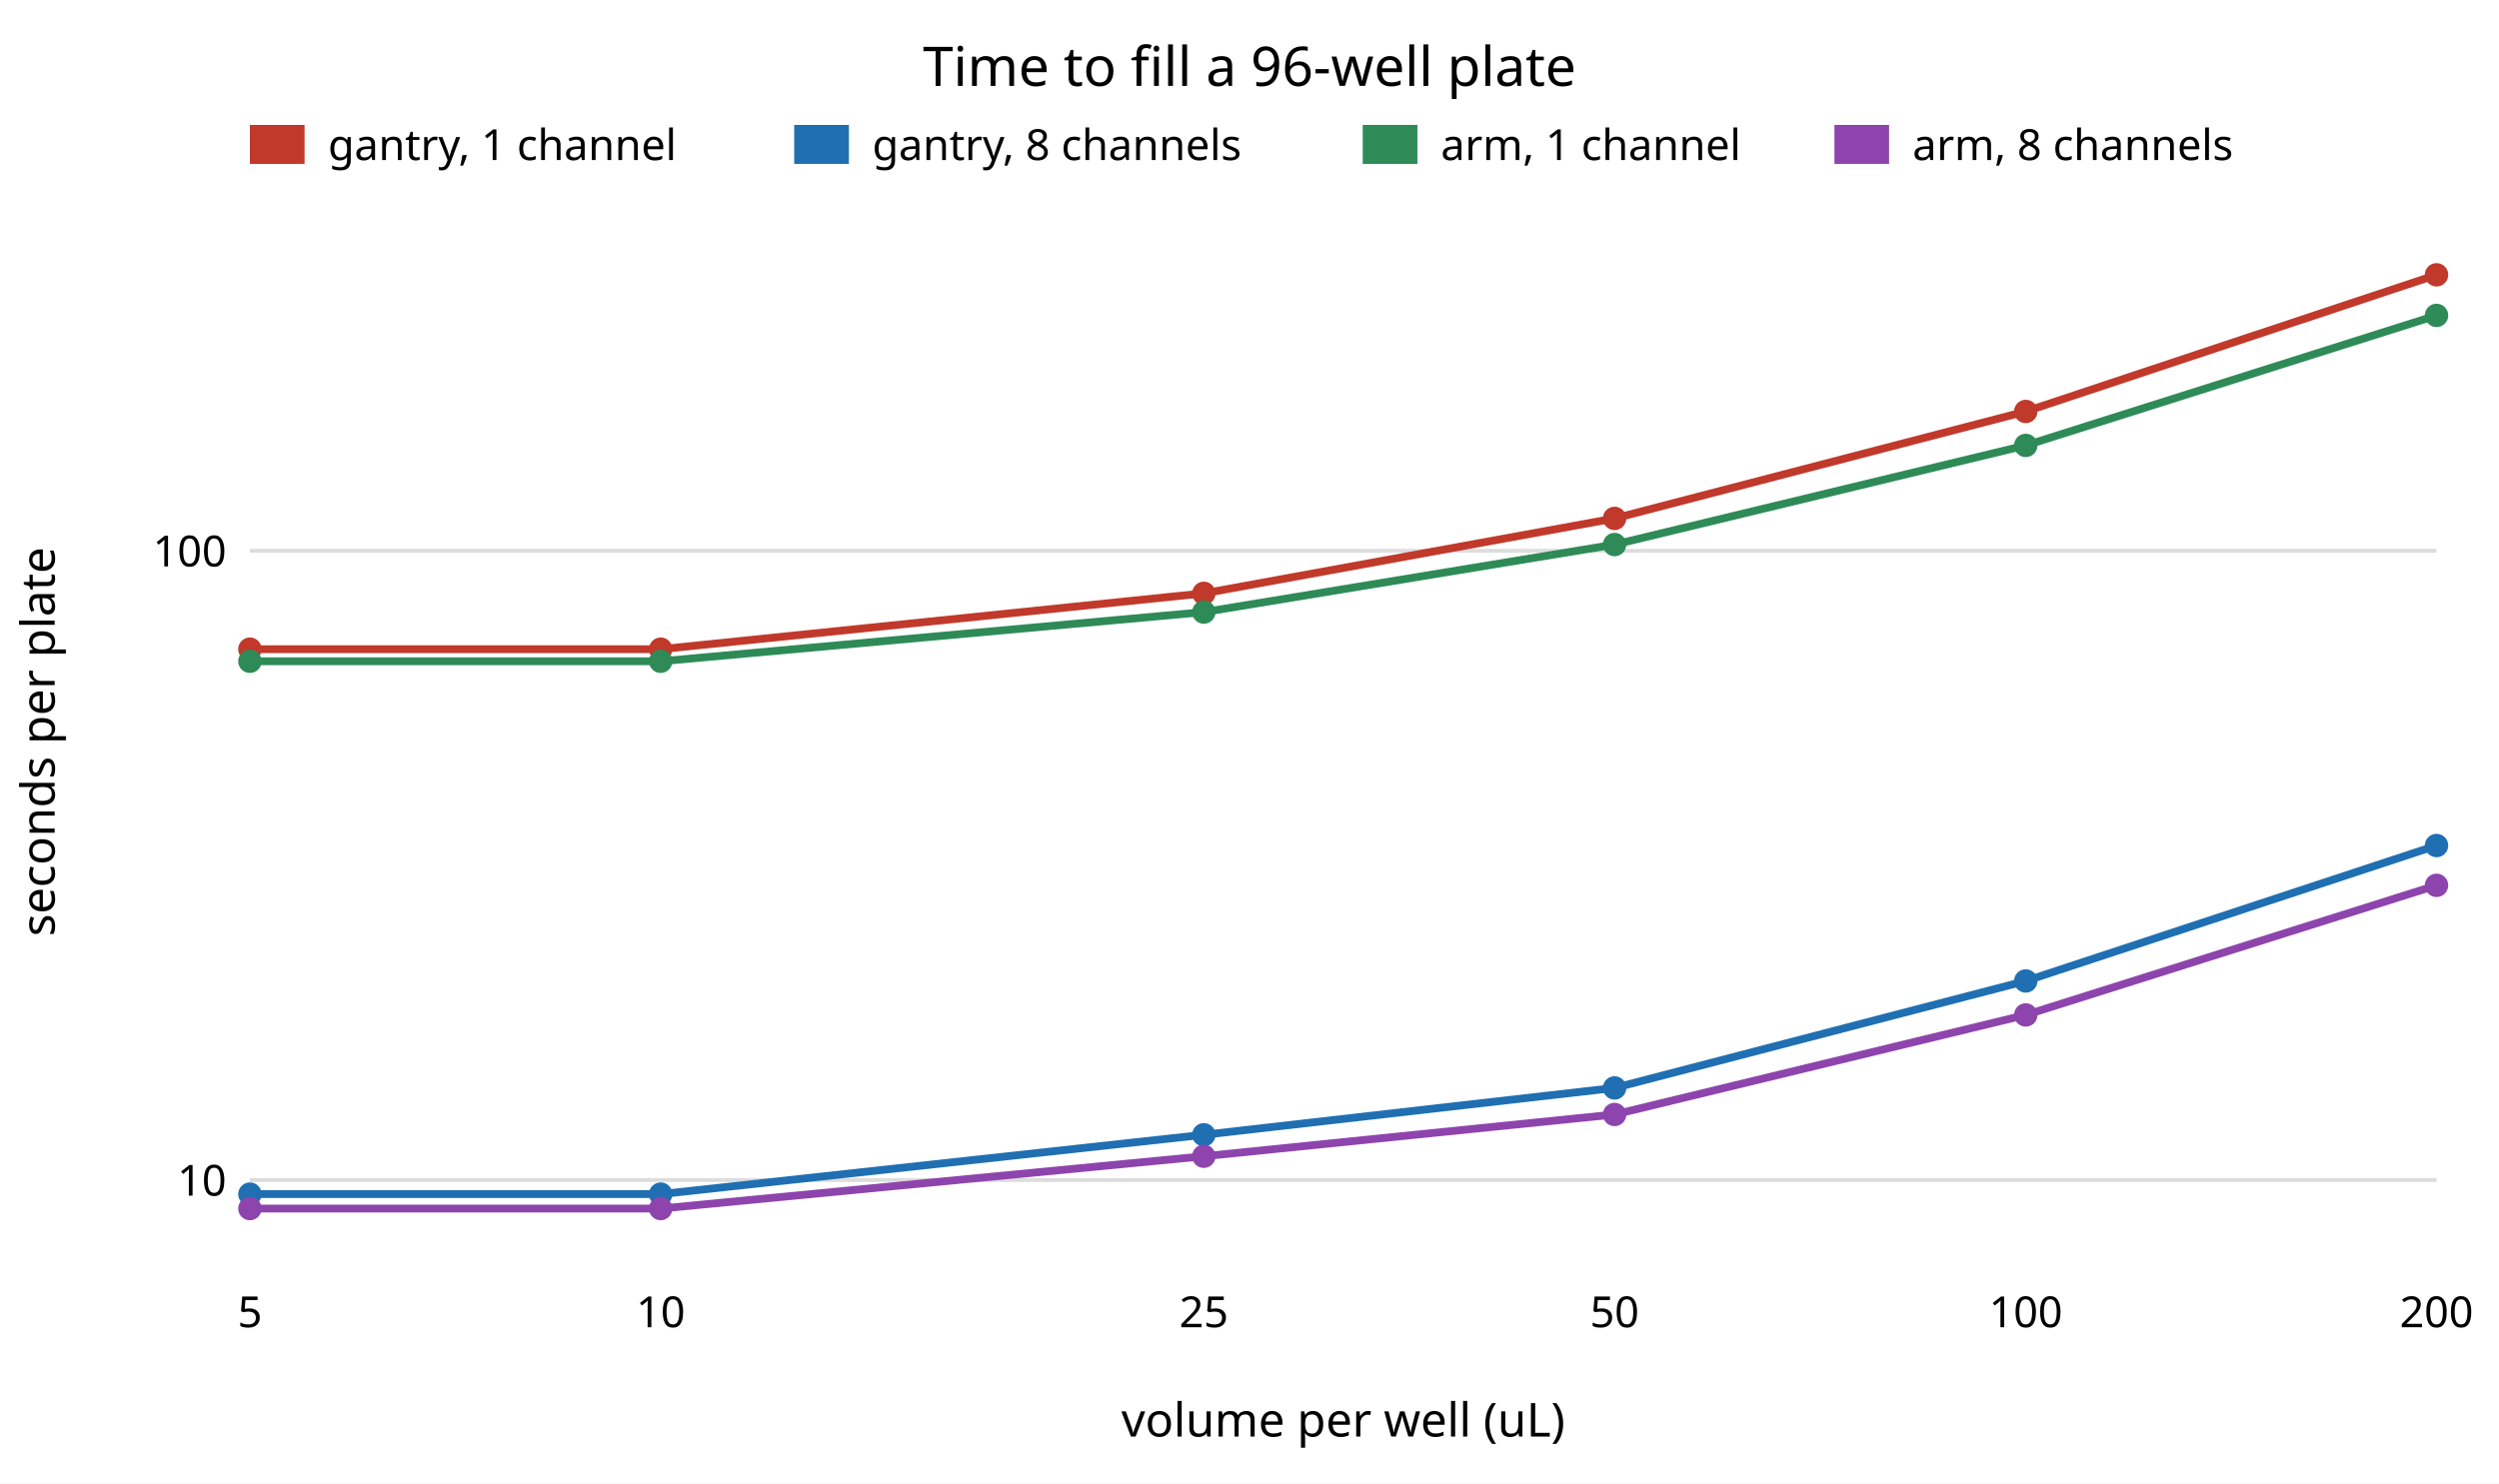
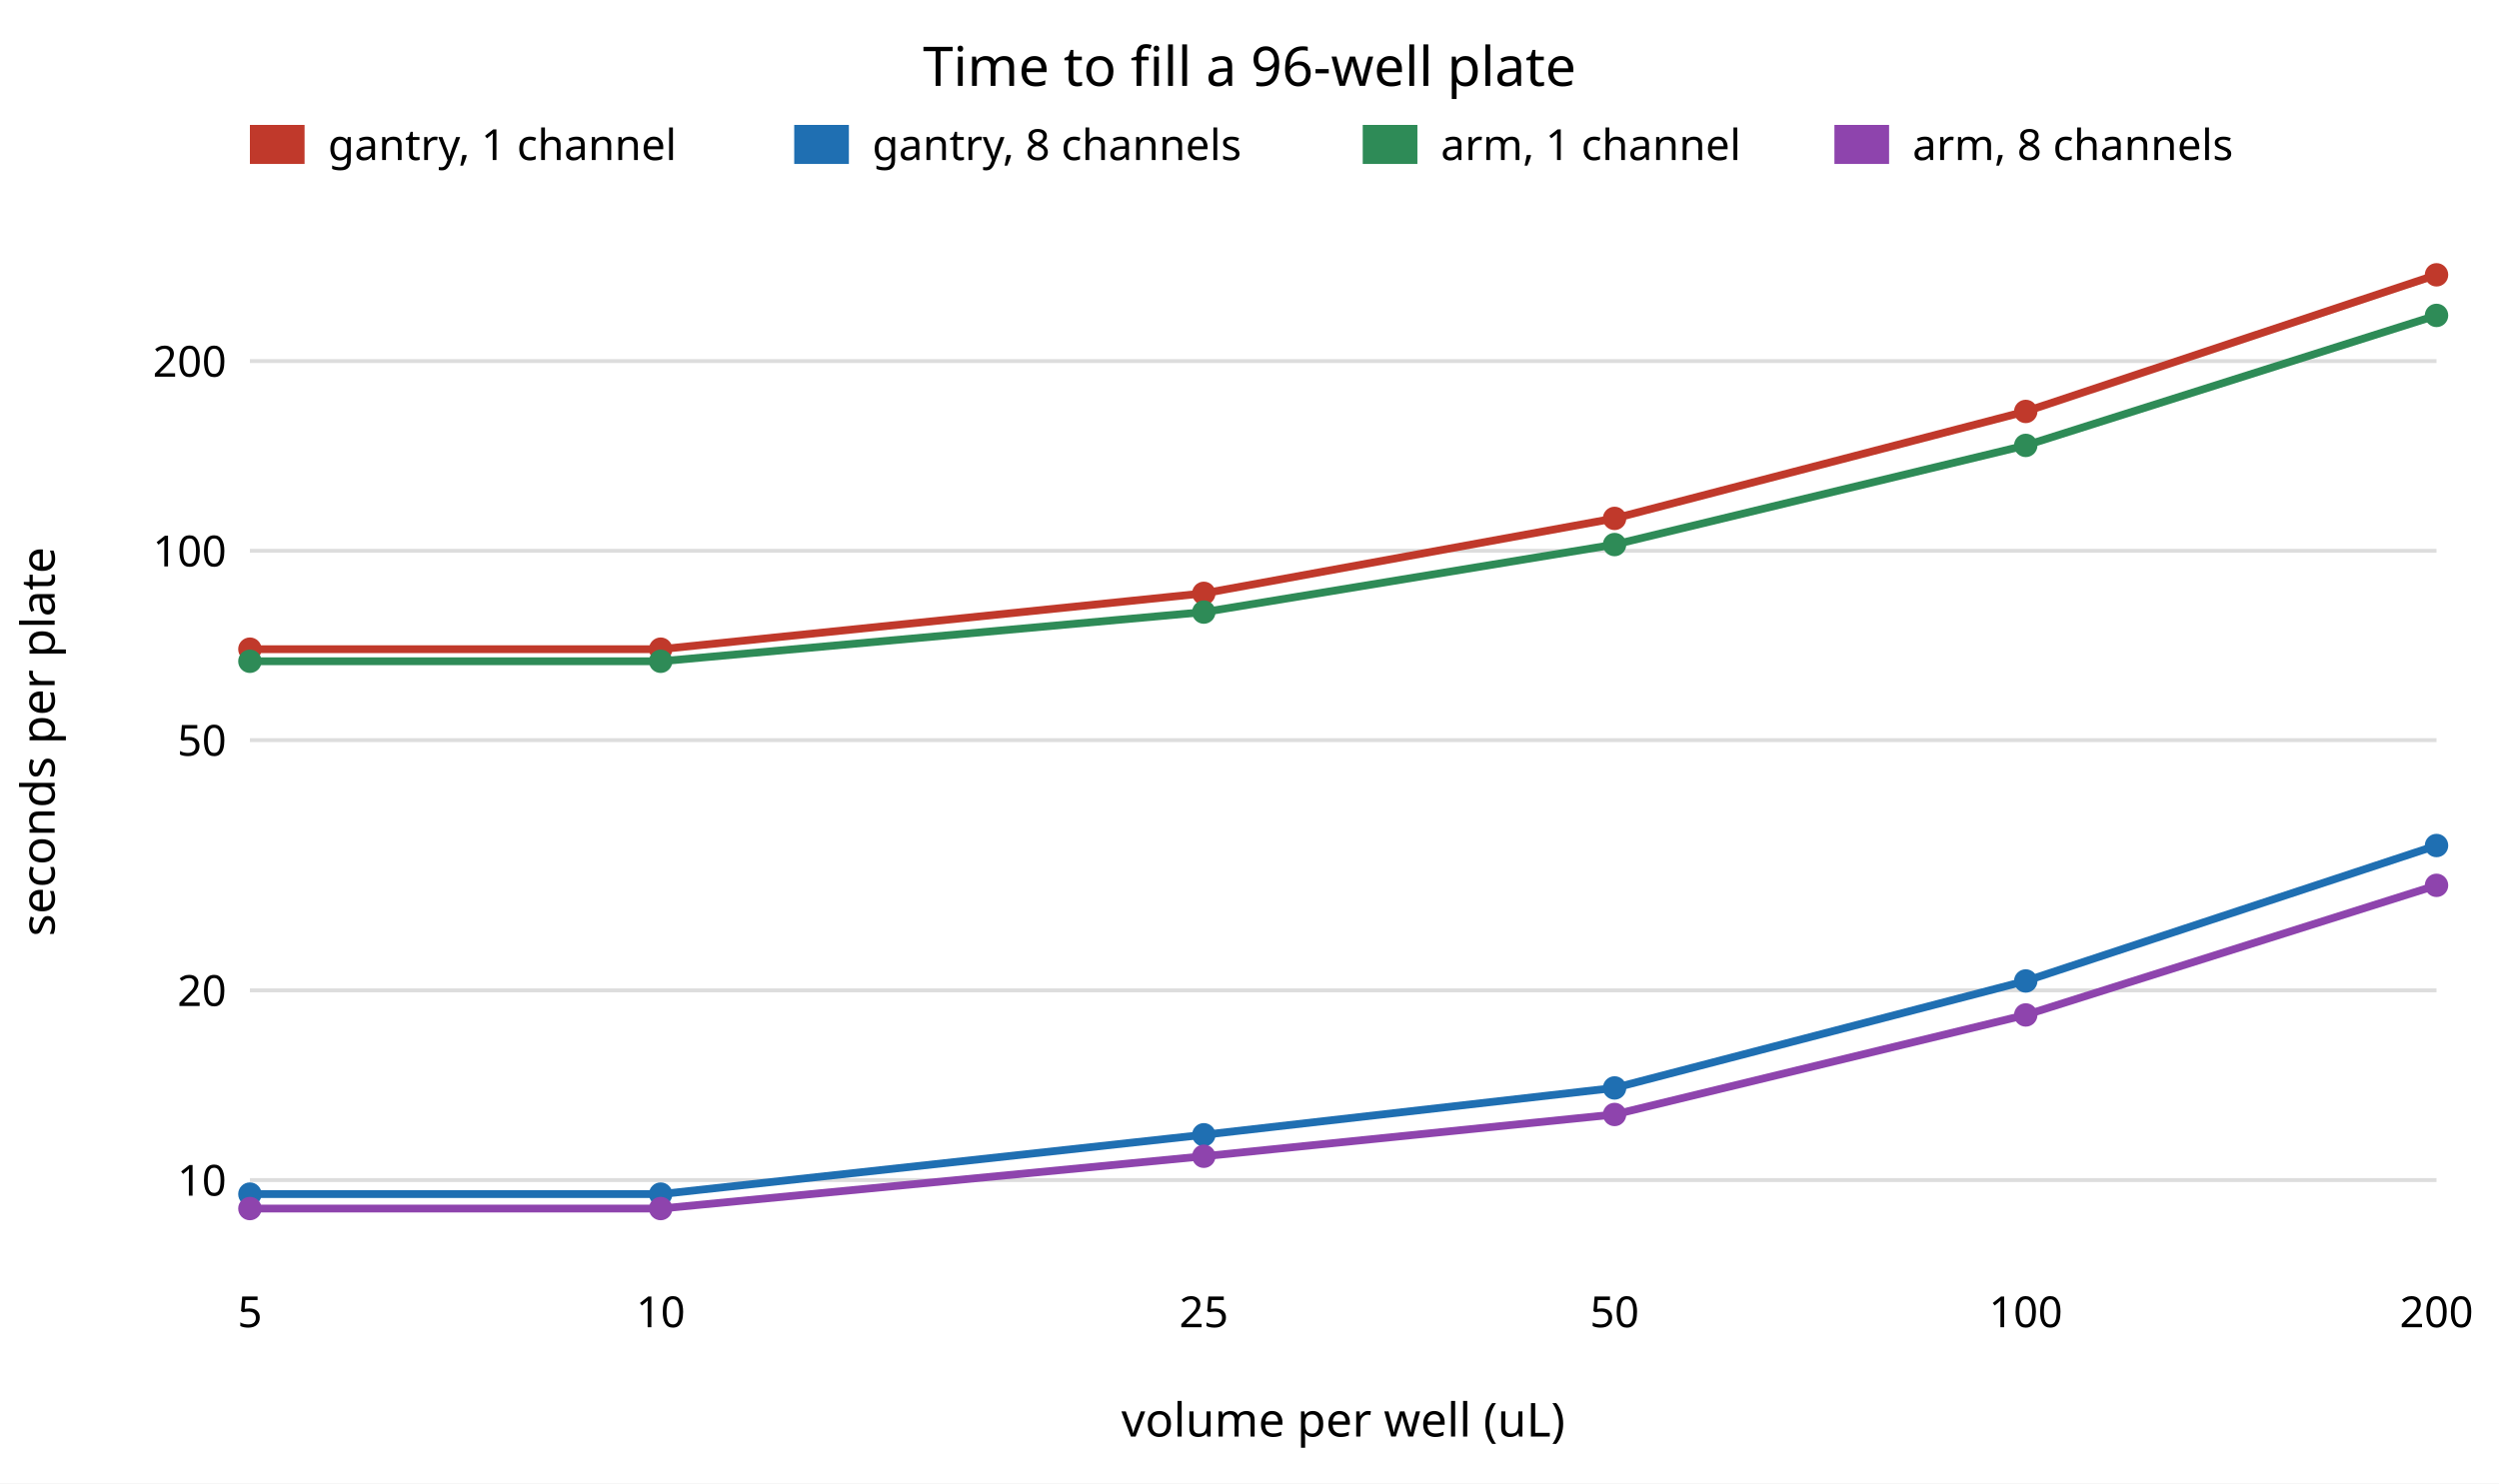
<svg xmlns="http://www.w3.org/2000/svg" viewBox="0 0 640 380" role="img" aria-label="Line plot of seconds per plate against microlitres per well for a gantry and a two-link arm with 1 or 8 channels; channel count moves the time about sevenfold and the robot type 5 to 14 percent">
  <rect width="640" height="380" fill="#fff" />
  <text x="320.0" y="22" text-anchor="middle" font-family="sans-serif" font-size="14">Time to fill a 96-well plate</text>
  <line x1="64" x2="624" y1="302.3" y2="302.3" stroke="#ddd" />
  <text x="58" y="306.3" text-anchor="end" font-family="sans-serif" font-size="11">10</text>
+   <line x1="64" x2="624" y1="253.7" y2="253.7" stroke="#ddd" />
+   <text x="58" y="257.7" text-anchor="end" font-family="sans-serif" font-size="11">20</text>
+   <line x1="64" x2="624" y1="189.6" y2="189.6" stroke="#ddd" />
+   <text x="58" y="193.6" text-anchor="end" font-family="sans-serif" font-size="11">50</text>
  <line x1="64" x2="624" y1="141.1" y2="141.1" stroke="#ddd" />
  <text x="58" y="145.1" text-anchor="end" font-family="sans-serif" font-size="11">100</text>
+   <line x1="64" x2="624" y1="92.5" y2="92.5" stroke="#ddd" />
+   <text x="58" y="96.5" text-anchor="end" font-family="sans-serif" font-size="11">200</text>
  <text x="64.0" y="340" text-anchor="middle" font-family="sans-serif" font-size="11">5</text>
  <text x="169.2" y="340" text-anchor="middle" font-family="sans-serif" font-size="11">10</text>
  <text x="308.3" y="340" text-anchor="middle" font-family="sans-serif" font-size="11">25</text>
  <text x="413.5" y="340" text-anchor="middle" font-family="sans-serif" font-size="11">50</text>
  <text x="518.8" y="340" text-anchor="middle" font-family="sans-serif" font-size="11">100</text>
  <text x="624.0" y="340" text-anchor="middle" font-family="sans-serif" font-size="11">200</text>
  <text x="344.0" y="368" text-anchor="middle" font-family="sans-serif" font-size="12">volume per well (uL)</text>
  <text x="14" y="190.0" text-anchor="middle" font-family="sans-serif" font-size="12" transform="rotate(-90 14 190.0)">seconds per plate</text>
  <polyline points="64.0,166.3 169.2,166.3 308.3,152.0 413.5,132.8 518.8,105.4 624.0,70.4" fill="none" stroke="#c0392b" stroke-width="2" />
  <circle cx="64.0" cy="166.3" r="3" fill="#c0392b" />
  <circle cx="169.2" cy="166.3" r="3" fill="#c0392b" />
  <circle cx="308.3" cy="152.0" r="3" fill="#c0392b" />
  <circle cx="413.5" cy="132.8" r="3" fill="#c0392b" />
  <circle cx="518.8" cy="105.4" r="3" fill="#c0392b" />
  <circle cx="624.0" cy="70.4" r="3" fill="#c0392b" />
  <rect x="64" y="32" width="14" height="10" fill="#c0392b" />
  <text x="84" y="41" font-family="sans-serif" font-size="11">gantry, 1 channel</text>
  <polyline points="64.0,305.9 169.2,305.9 308.3,290.7 413.5,278.7 518.8,251.3 624.0,216.6" fill="none" stroke="#1f6fb2" stroke-width="2" />
  <circle cx="64.0" cy="305.9" r="3" fill="#1f6fb2" />
  <circle cx="169.2" cy="305.9" r="3" fill="#1f6fb2" />
  <circle cx="308.3" cy="290.7" r="3" fill="#1f6fb2" />
  <circle cx="413.5" cy="278.7" r="3" fill="#1f6fb2" />
  <circle cx="518.8" cy="251.3" r="3" fill="#1f6fb2" />
  <circle cx="624.0" cy="216.6" r="3" fill="#1f6fb2" />
  <rect x="203.4" y="32" width="14" height="10" fill="#1f6fb2" />
  <text x="223.4" y="41" font-family="sans-serif" font-size="11">gantry, 8 channels</text>
  <polyline points="64.0,169.4 169.2,169.4 308.3,156.8 413.5,139.5 518.8,114.1 624.0,80.8" fill="none" stroke="#2e8b57" stroke-width="2" />
  <circle cx="64.0" cy="169.4" r="3" fill="#2e8b57" />
  <circle cx="169.2" cy="169.4" r="3" fill="#2e8b57" />
  <circle cx="308.3" cy="156.8" r="3" fill="#2e8b57" />
  <circle cx="413.5" cy="139.5" r="3" fill="#2e8b57" />
  <circle cx="518.8" cy="114.1" r="3" fill="#2e8b57" />
  <circle cx="624.0" cy="80.8" r="3" fill="#2e8b57" />
  <rect x="349" y="32" width="14" height="10" fill="#2e8b57" />
  <text x="369" y="41" font-family="sans-serif" font-size="11">arm, 1 channel</text>
  <polyline points="64.0,309.6 169.2,309.6 308.3,296.2 413.5,285.5 518.8,260.0 624.0,226.8" fill="none" stroke="#8e44ad" stroke-width="2" />
  <circle cx="64.0" cy="309.6" r="3" fill="#8e44ad" />
  <circle cx="169.2" cy="309.6" r="3" fill="#8e44ad" />
  <circle cx="308.3" cy="296.2" r="3" fill="#8e44ad" />
  <circle cx="413.5" cy="285.5" r="3" fill="#8e44ad" />
  <circle cx="518.8" cy="260.0" r="3" fill="#8e44ad" />
  <circle cx="624.0" cy="226.8" r="3" fill="#8e44ad" />
  <rect x="469.8" y="32" width="14" height="10" fill="#8e44ad" />
  <text x="489.8" y="41" font-family="sans-serif" font-size="11">arm, 8 channels</text>
</svg>
